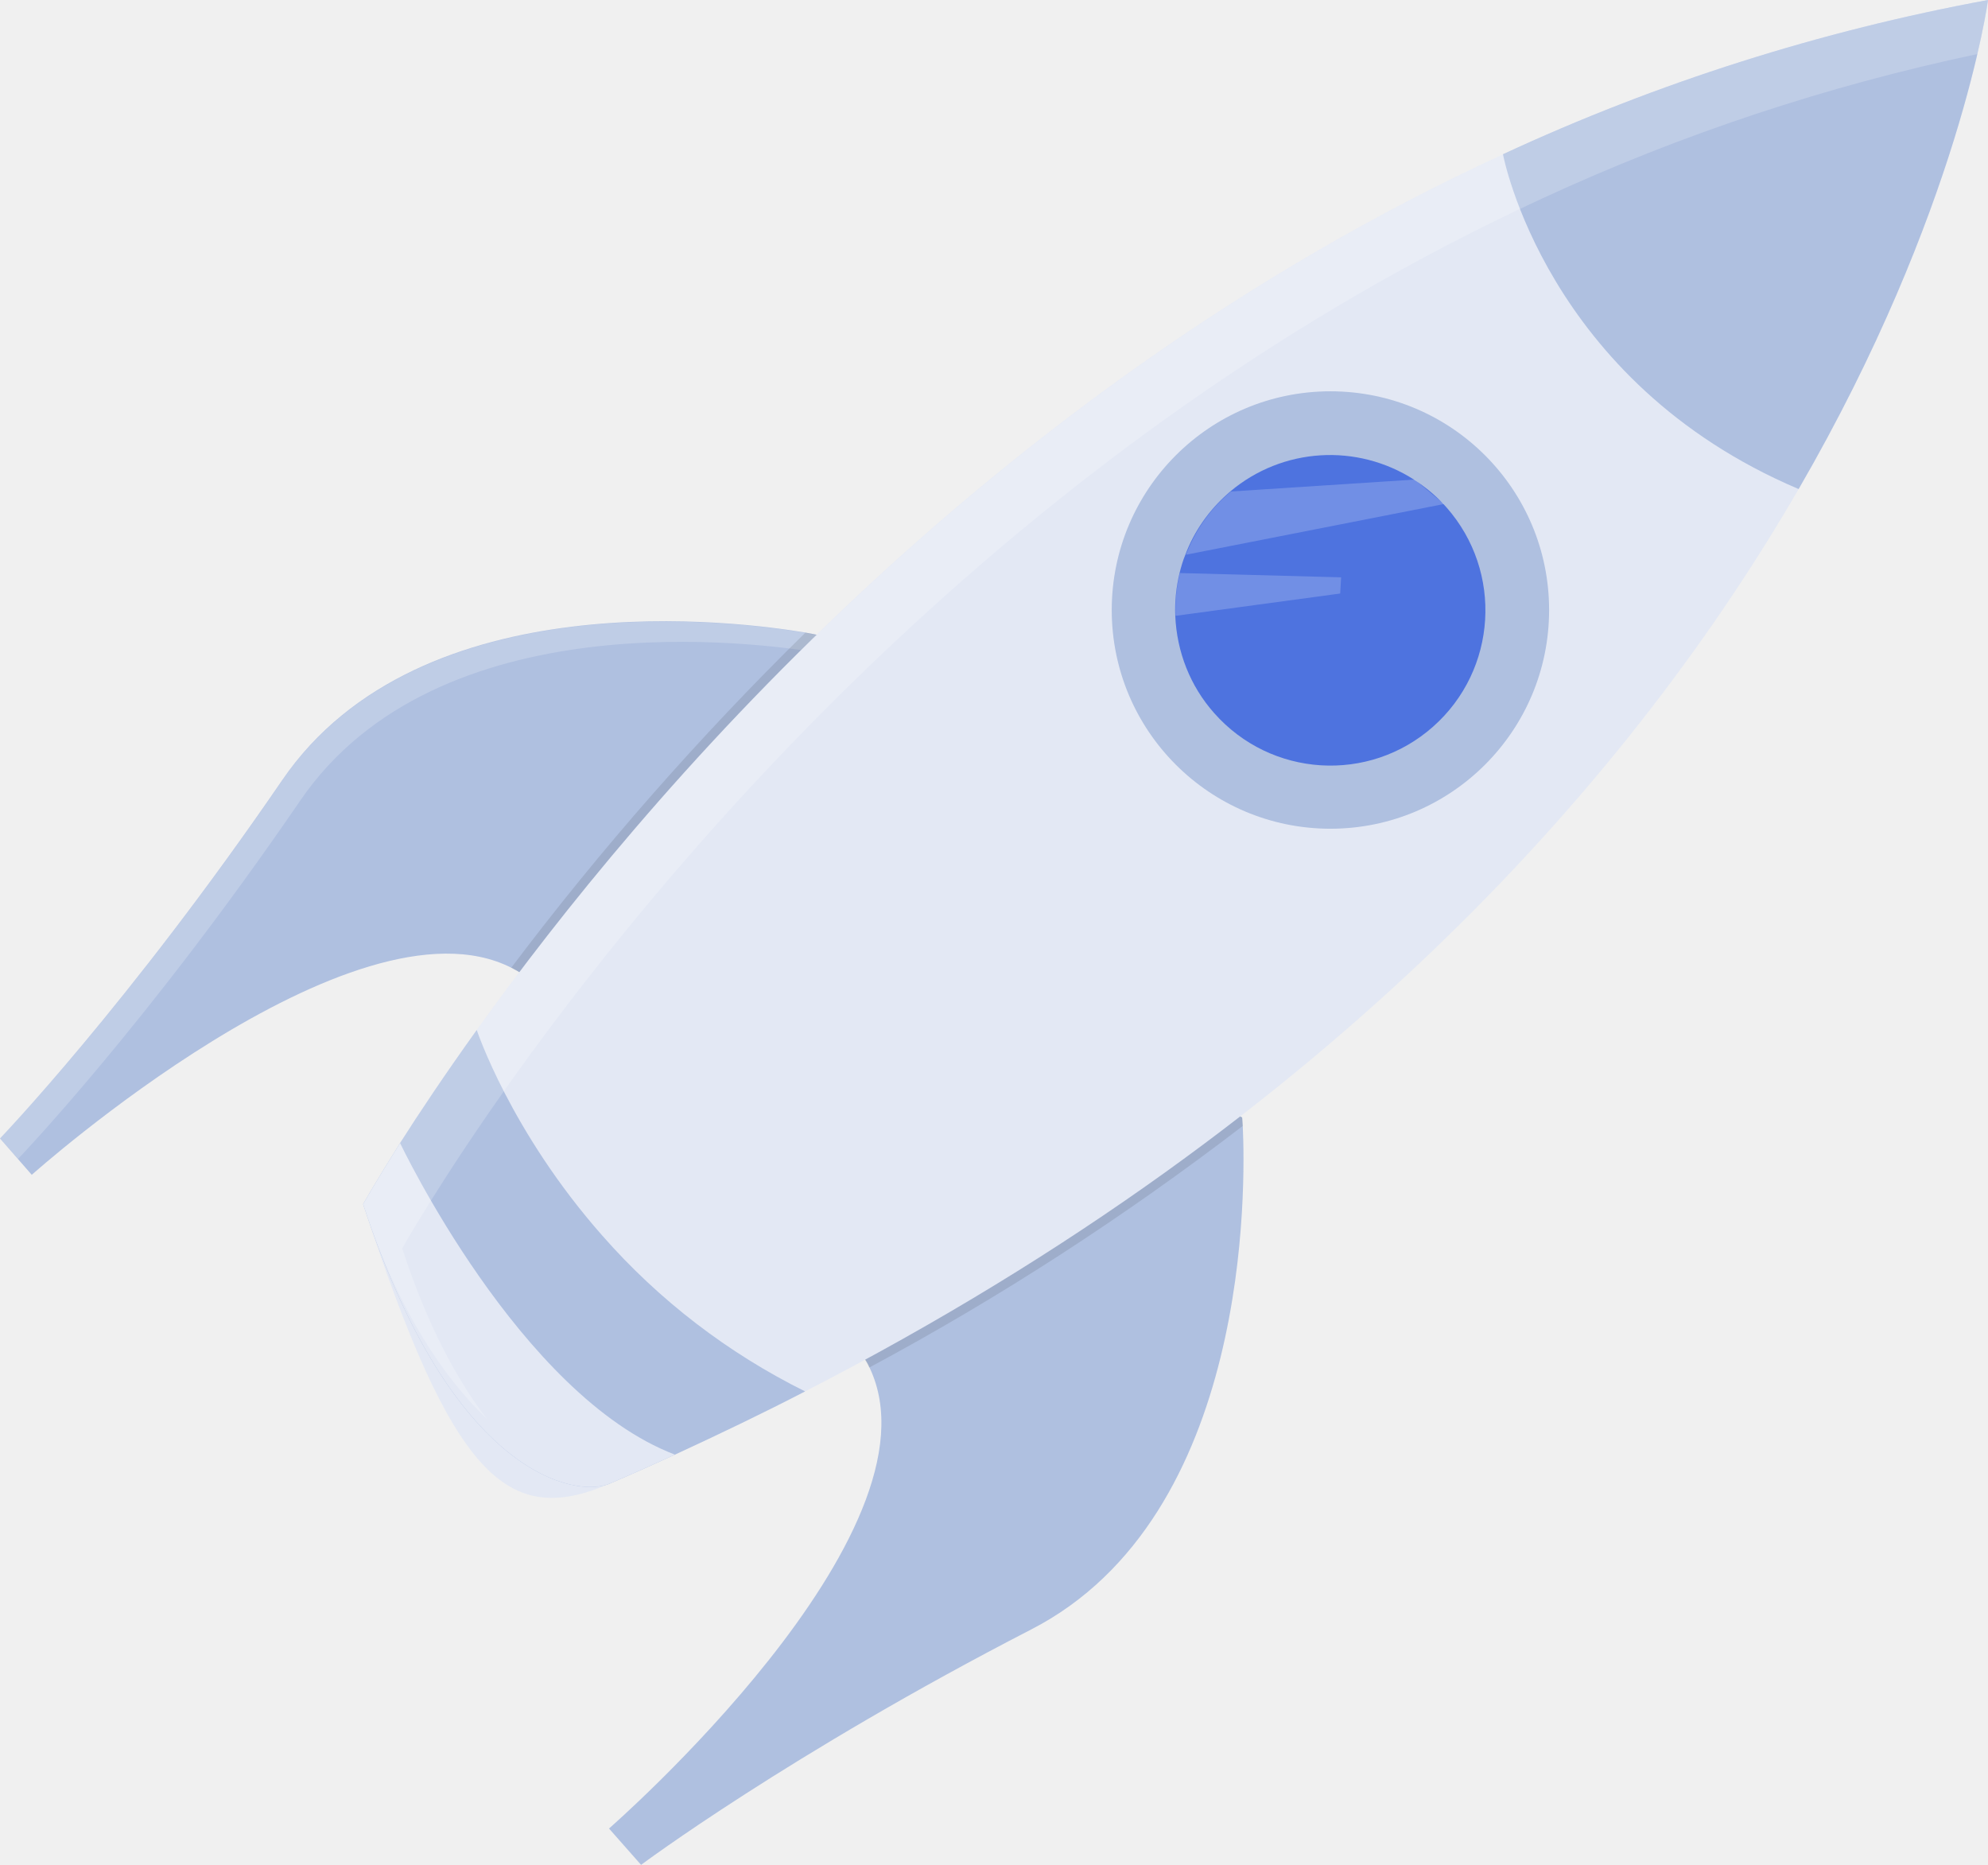
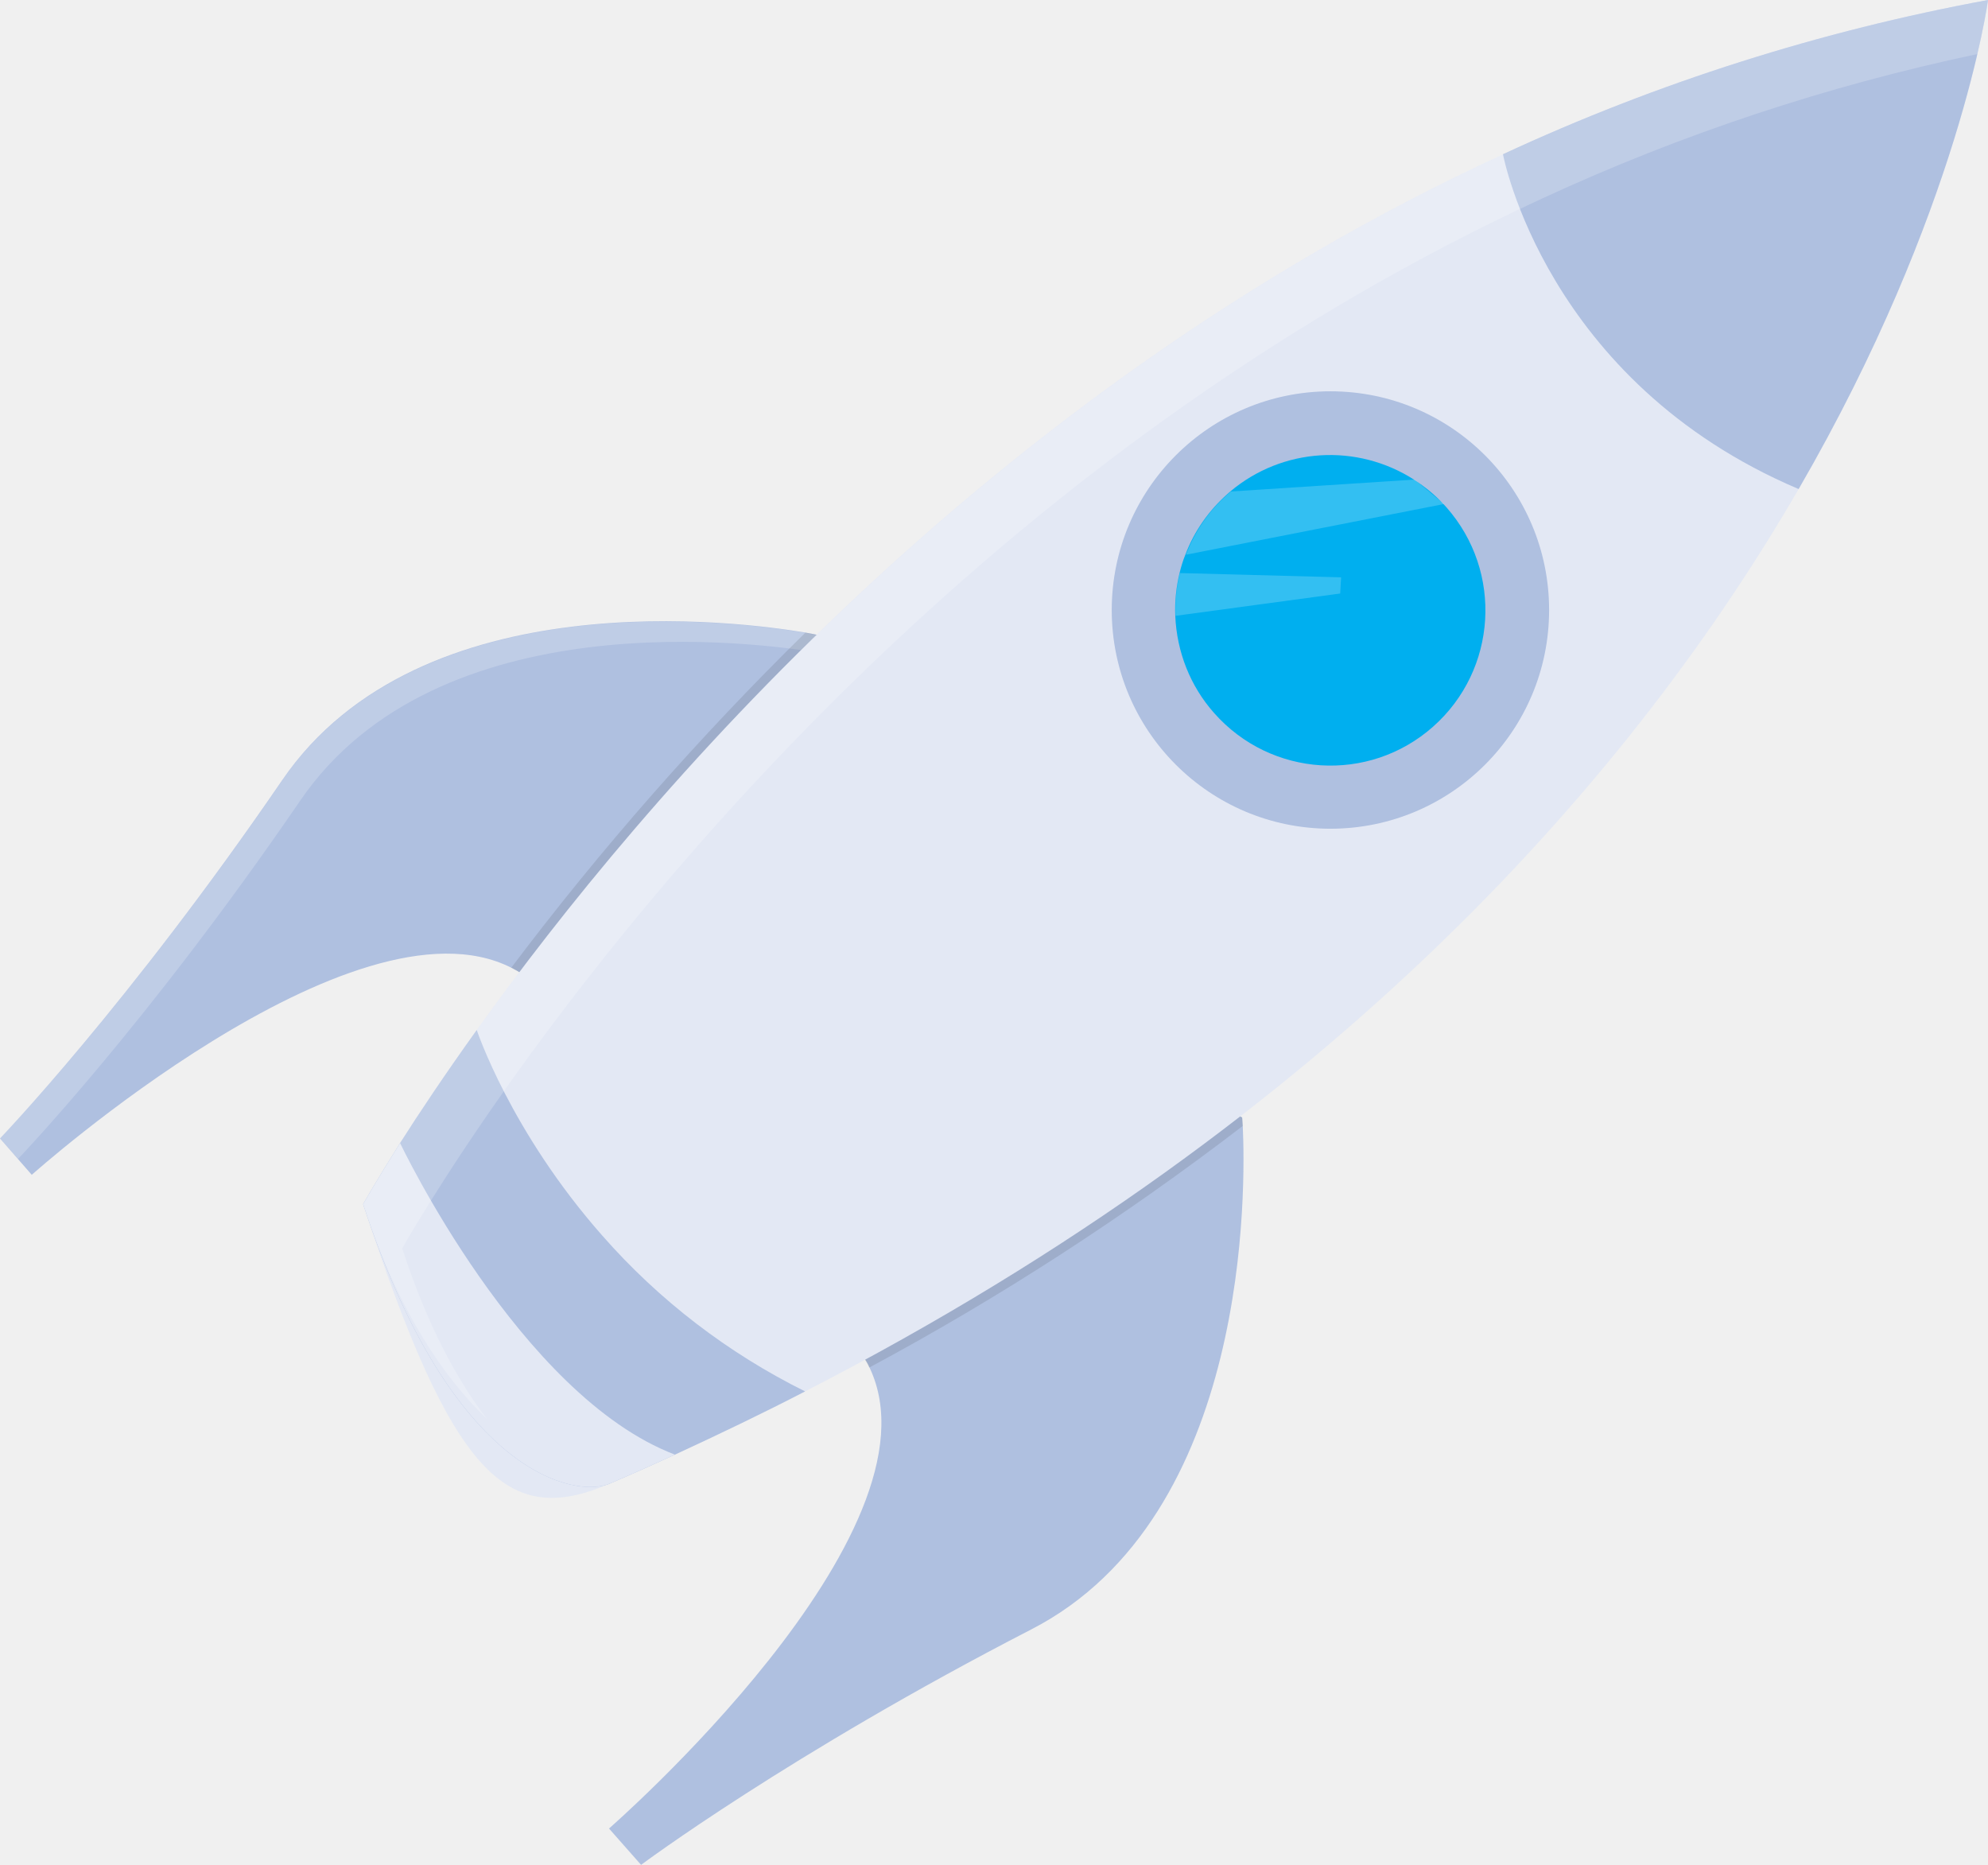
<svg xmlns="http://www.w3.org/2000/svg" version="1.1" id="b759170a-51c3-4e2f-999d-77dec9fd6d11" x="0px" y="0px" viewBox="0 0 650.9 610.5" style="enable-background:new 0 0 650.9 610.5;" xml:space="preserve">
  <style type="text/css">
	.st0{fill:#AFC0E0;}
	.st1{opacity:0.2;fill:#FFFFFF;enable-background:new    ;}
	.st2{opacity:0.1;enable-background:new    ;}
	.st3{fill:#E3E8F4;}
- 	.st4{fill:#4E73DF;}
+ 	.st4{fill:#00afef;}
</style>
  <path class="st0" d="M174,321c-2-1.6-4.2-3-6.6-4.2c-51.8-26.2-157,67.8-157,67.8L0,372.7c0,0,42.1-43.8,92.4-117.3  c45.2-66.1,150.7-51.8,171.4-48.3c2.3,0.4,3.6,0.7,3.6,0.7C298.7,288.3,174,321,174,321z" />
  <path class="st1" d="M269.4,213.9c-0.6-2-1.3-4-2-6c0,0-1.2-0.2-3.6-0.7c-20.7-3.5-126.2-17.8-171.4,48.3C42.1,329,0,372.7,0,372.7  l5.9,6.7c0,0,42.1-43.8,92.4-117.3C143.3,196.3,248,210.2,269.4,213.9z" />
  <path class="st0" d="M337.7,533.4c-79.2,40.8-127.8,77.1-127.8,77.1l-10.5-11.9c0,0,111.1-96.8,85.3-150.9c-0.5-1.2-1.2-2.3-1.9-3.4  c0,0,47.9-119.6,123.9-78.5c0,0,0.1,1,0.2,2.9C407.8,387.8,409.7,496.3,337.7,533.4z" />
  <path class="st2" d="M174,321c-2-1.6-4.2-3-6.6-4.2c29.3-38.9,61.5-75.5,96.3-109.7c2.3,0.4,3.6,0.7,3.6,0.7  C298.7,288.3,174,321,174,321z" />
  <path class="st2" d="M406.9,368.6c-38.6,29.6-79.4,56.1-122.3,79.1c-0.5-1.2-1.2-2.3-1.9-3.4c0,0,47.9-119.6,123.9-78.5  C406.7,365.7,406.8,366.7,406.9,368.6z" />
  <path class="st3" d="M263.6,455.5c-20.3,10.4-41.6,20.5-64,30.2c-33.6,14.6-51.5-2.2-80.7-91.5c0,0,12.5-22.5,37.2-57  c54.3-75.8,167.5-209.1,336.1-286.7C542.7,27.1,596.1,10.1,650.9,0c0,0-9.1,68.8-62,160.1S439.1,365.3,263.6,455.5z" />
  <circle class="st0" cx="435.6" cy="199.7" r="71.6" />
  <path class="st4" d="M469.2,237.9c-21,18.6-53.1,16.6-71.7-4.5c-7.8-8.8-12.2-20-12.7-31.8c-0.2-4.7,0.3-9.4,1.4-14  c0.5-2,1.1-4.1,1.9-6c2.9-7.7,7.7-14.5,13.8-19.9c0.3-0.3,0.6-0.5,0.9-0.8c17.1-14.4,41.5-15.9,60.3-3.8c3.5,2.3,6.7,4.9,9.5,7.9  l1,1.1C492.2,187.2,490.2,219.3,469.2,237.9C469.2,237.8,469.2,237.9,469.2,237.9z" />
  <path class="st0" d="M588.9,160.1c-83-35.2-96.8-109.6-96.8-109.6C542.7,27,596.1,10.1,650.9,0C650.9,0,641.8,68.8,588.9,160.1z" />
  <path class="st0" d="M263.6,455.5c-13.7,7.1-27.9,13.9-42.6,20.7c-7,3.2-14.1,6.4-21.4,9.5c-10.9,4.7-51.5-2.2-80.7-91.5  c0,0,4.1-7.3,12.1-20c6.1-9.6,14.5-22.2,25.1-37c0,0,11,33.2,41.1,67.3C215.8,425.7,238.4,443,263.6,455.5z" />
  <path class="st3" d="M221,476.2c-7,3.2-14.1,6.4-21.4,9.5c-10.9,4.7-51.5-2.2-80.7-91.5c0,0,4.1-7.3,12.1-20  C131,374.2,170.2,456.9,221,476.2z" />
  <path class="st1" d="M463.2,157l-0.1,0l-60.1,3.9c-0.3,0.3-0.6,0.5-0.9,0.8c-6.2,5.4-10.9,12.3-13.8,19.9l84.5-16.6L463.2,157z" />
  <path class="st1" d="M438.8,194.3l-53.9,7.3c-0.2-4.7,0.3-9.4,1.4-14l52.8,1.4L438.8,194.3z" />
  <path class="st1" d="M131.7,408.7c0,0,12.5-22.5,37.2-57C223.2,276,336.4,142.7,504.9,65c45.6-21.1,93.3-36.9,142.5-47.3  C650.1,6.4,650.9,0,650.9,0c-54.8,10.1-108.2,27-158.7,50.5c-168.6,77.7-281.8,211-336.1,286.7c-24.7,34.4-37.2,57-37.2,57  c11.5,35.3,26.6,57,40.5,70.3C149.4,451.4,139.7,433.3,131.7,408.7z" />
</svg>
